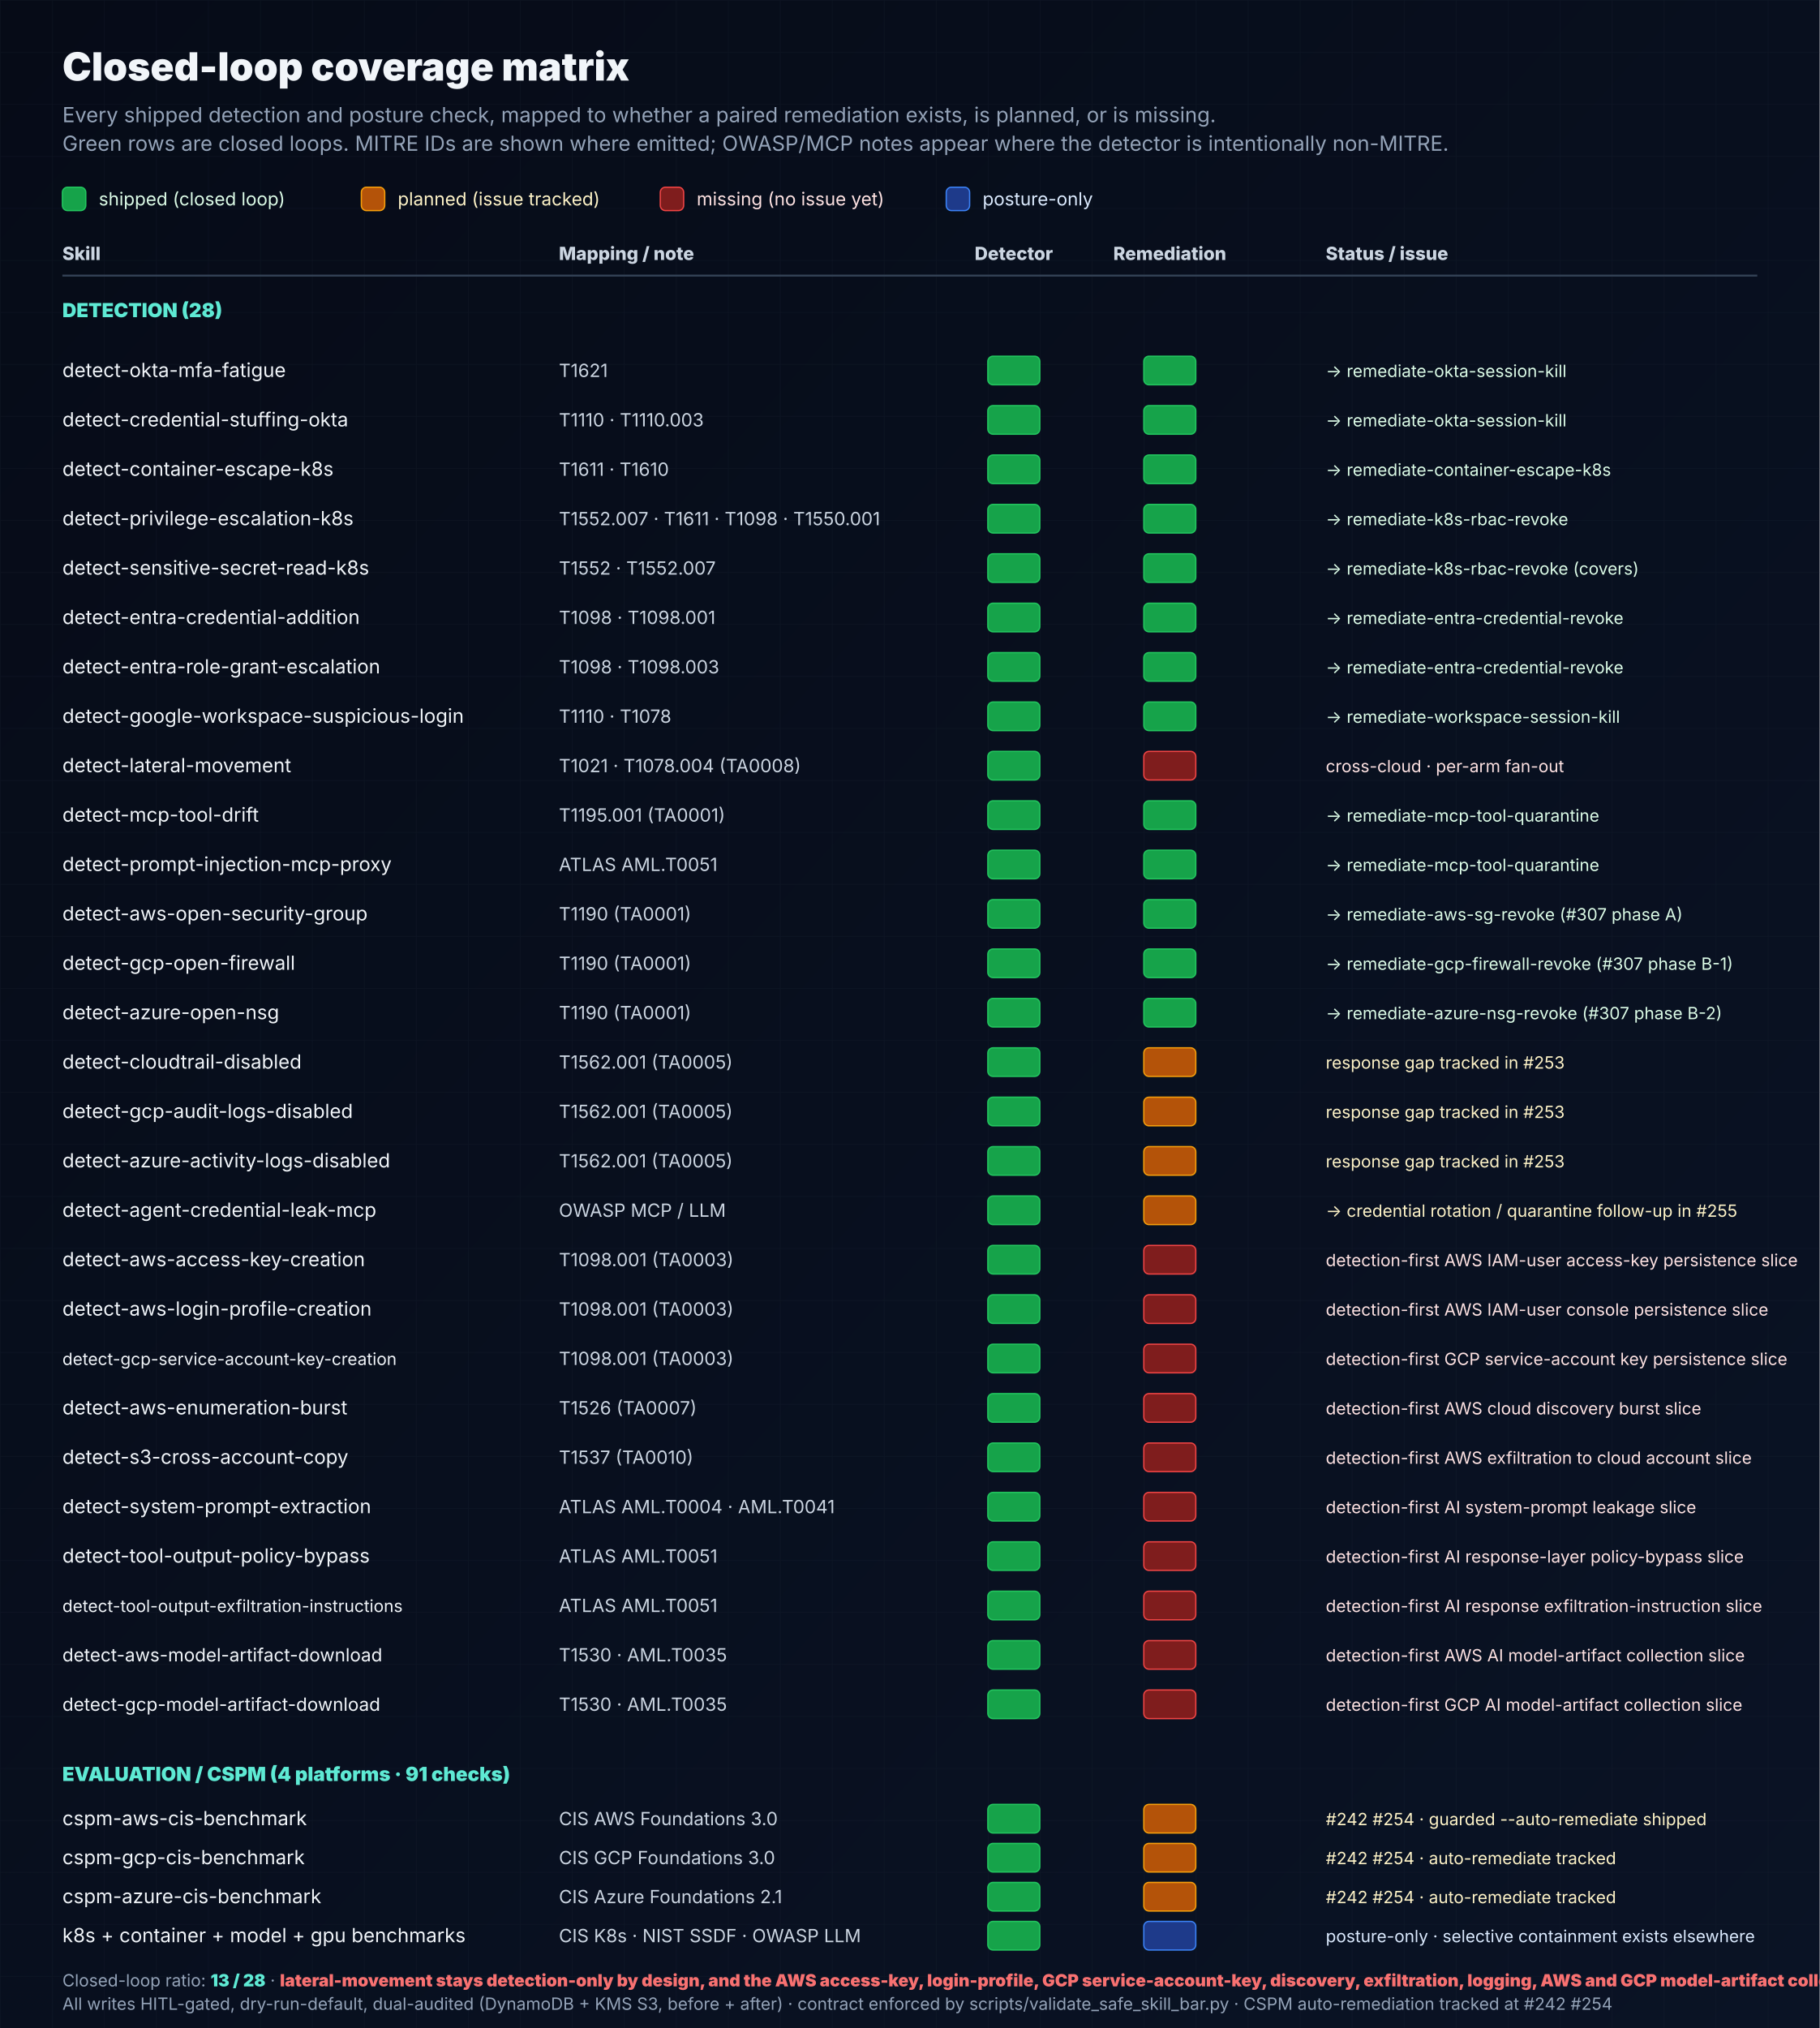
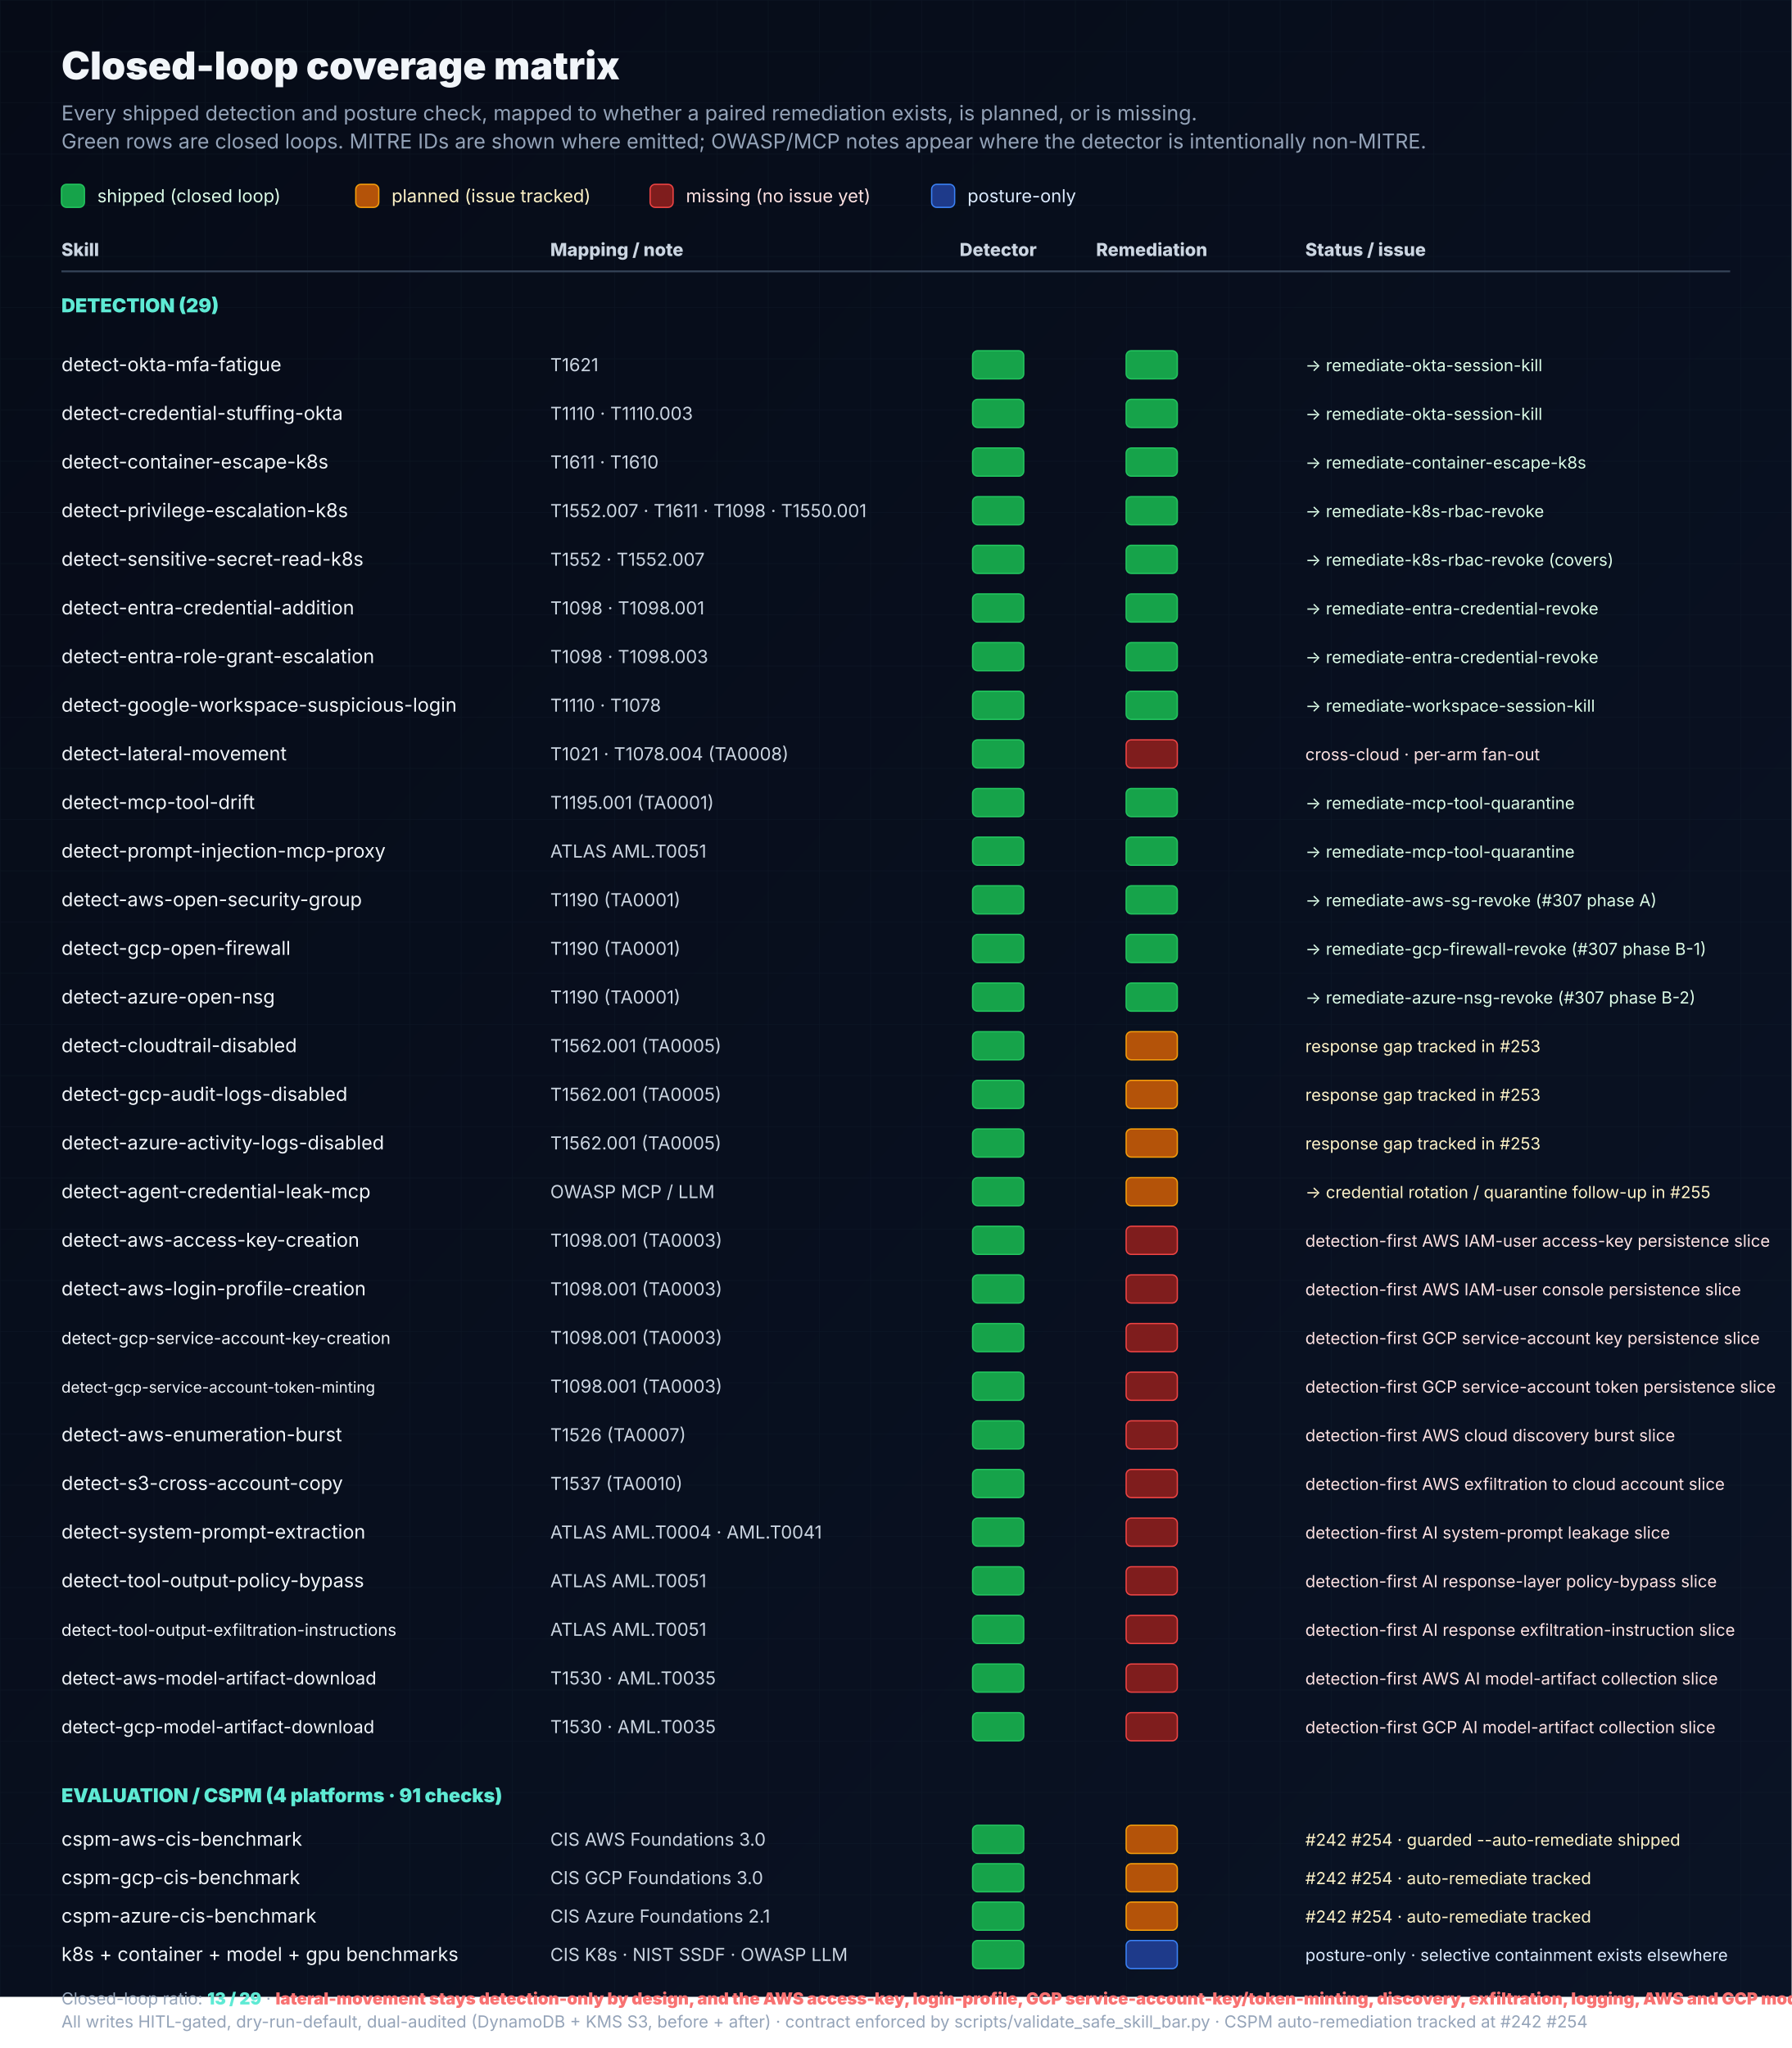
- <svg xmlns="http://www.w3.org/2000/svg" width="1400" height="1560" viewBox="0 0 1400 1560" role="img" aria-labelledby="cm-title cm-desc">
+ <svg xmlns="http://www.w3.org/2000/svg" width="1400" height="1600" viewBox="0 0 1400 1600" role="img" aria-labelledby="cm-title cm-desc">
  <defs>
    <linearGradient id="bg2" x1="0" y1="0" x2="1" y2="1">
      <stop offset="0%" stop-color="#060b17" />
      <stop offset="100%" stop-color="#0a1325" />
    </linearGradient>
    <pattern id="grid2" x="0" y="0" width="40" height="40" patternUnits="userSpaceOnUse">
      <path d="M40 0H0V40" fill="none" stroke="#1e293b" stroke-opacity="0.25" stroke-width="1" />
    </pattern>
  </defs>
  <rect width="1400" height="1560" fill="url(#bg2)" />
  <rect width="1400" height="1560" fill="url(#grid2)" />
  <text x="48" y="62" fill="#f1f5f9" font-family="Inter, system-ui, sans-serif" font-size="30" font-weight="900">Closed-loop coverage matrix</text>
  <text x="48" y="94" fill="#94a3b8" font-family="Inter, system-ui, sans-serif" font-size="16">Every shipped detection and posture check, mapped to whether a paired remediation exists, is planned, or is missing.</text>
  <text x="48" y="116" fill="#94a3b8" font-family="Inter, system-ui, sans-serif" font-size="16">Green rows are closed loops. MITRE IDs are shown where emitted; OWASP/MCP notes appear where the detector is intentionally non-MITRE.</text>
  <g transform="translate(48,144)" font-family="Inter, system-ui, sans-serif" font-size="14">
    <g>
      <rect x="0" y="0" width="18" height="18" rx="4" fill="#16a34a" stroke="#22c55e" />
      <text x="28" y="14" fill="#dcfce7">shipped (closed loop)</text>
    </g>
    <g transform="translate(230,0)">
      <rect x="0" y="0" width="18" height="18" rx="4" fill="#b45309" stroke="#f59e0b" />
      <text x="28" y="14" fill="#fef3c7">planned (issue tracked)</text>
    </g>
    <g transform="translate(460,0)">
      <rect x="0" y="0" width="18" height="18" rx="4" fill="#7f1d1d" stroke="#ef4444" />
      <text x="28" y="14" fill="#fee2e2">missing (no issue yet)</text>
    </g>
    <g transform="translate(680,0)">
      <rect x="0" y="0" width="18" height="18" rx="4" fill="#1e3a8a" stroke="#3b82f6" />
      <text x="28" y="14" fill="#dbeafe">posture-only</text>
    </g>
  </g>
  <g font-family="Inter, system-ui, sans-serif" font-size="14" font-weight="800" fill="#cbd5e1">
    <text x="48" y="200">Skill</text>
    <text x="430" y="200">Mapping / note</text>
    <text x="780" y="200" text-anchor="middle">Detector</text>
    <text x="900" y="200" text-anchor="middle">Remediation</text>
    <text x="1020" y="200">Status / issue</text>
  </g>
  <line x1="48" y1="212" x2="1352" y2="212" stroke="#334155" stroke-width="1.5" />
-   <text x="48" y="244" fill="#5eead4" font-family="Inter, system-ui, sans-serif" font-size="15" font-weight="900">DETECTION (28)</text>
+   <text x="48" y="244" fill="#5eead4" font-family="Inter, system-ui, sans-serif" font-size="15" font-weight="900">DETECTION (29)</text>
  <g font-family="Inter, system-ui, sans-serif">
    <text x="48" y="290" fill="#f1f5f9" font-size="15">detect-okta-mfa-fatigue</text>
    <text x="430" y="290" fill="#cbd5e1" font-size="14">T1621</text>
    <rect x="760" y="274" width="40" height="22" rx="4" fill="#16a34a" stroke="#22c55e" />
    <rect x="880" y="274" width="40" height="22" rx="4" fill="#16a34a" stroke="#22c55e" />
    <text x="1020" y="290" fill="#dcfce7" font-size="13">→ remediate-okta-session-kill</text>
  </g>
  <g font-family="Inter, system-ui, sans-serif">
    <text x="48" y="328" fill="#f1f5f9" font-size="15">detect-credential-stuffing-okta</text>
    <text x="430" y="328" fill="#cbd5e1" font-size="14">T1110 · T1110.003</text>
    <rect x="760" y="312" width="40" height="22" rx="4" fill="#16a34a" stroke="#22c55e" />
    <rect x="880" y="312" width="40" height="22" rx="4" fill="#16a34a" stroke="#22c55e" />
    <text x="1020" y="328" fill="#dcfce7" font-size="13">→ remediate-okta-session-kill</text>
  </g>
  <g font-family="Inter, system-ui, sans-serif">
    <text x="48" y="366" fill="#f1f5f9" font-size="15">detect-container-escape-k8s</text>
    <text x="430" y="366" fill="#cbd5e1" font-size="14">T1611 · T1610</text>
    <rect x="760" y="350" width="40" height="22" rx="4" fill="#16a34a" stroke="#22c55e" />
    <rect x="880" y="350" width="40" height="22" rx="4" fill="#16a34a" stroke="#22c55e" />
    <text x="1020" y="366" fill="#dcfce7" font-size="13">→ remediate-container-escape-k8s</text>
  </g>
  <g font-family="Inter, system-ui, sans-serif">
    <text x="48" y="404" fill="#f1f5f9" font-size="15">detect-privilege-escalation-k8s</text>
    <text x="430" y="404" fill="#cbd5e1" font-size="14">T1552.007 · T1611 · T1098 · T1550.001</text>
    <rect x="760" y="388" width="40" height="22" rx="4" fill="#16a34a" stroke="#22c55e" />
    <rect x="880" y="388" width="40" height="22" rx="4" fill="#16a34a" stroke="#22c55e" />
    <text x="1020" y="404" fill="#dcfce7" font-size="13">→ remediate-k8s-rbac-revoke</text>
  </g>
  <g font-family="Inter, system-ui, sans-serif">
    <text x="48" y="442" fill="#f1f5f9" font-size="15">detect-sensitive-secret-read-k8s</text>
    <text x="430" y="442" fill="#cbd5e1" font-size="14">T1552 · T1552.007</text>
    <rect x="760" y="426" width="40" height="22" rx="4" fill="#16a34a" stroke="#22c55e" />
    <rect x="880" y="426" width="40" height="22" rx="4" fill="#16a34a" stroke="#22c55e" />
    <text x="1020" y="442" fill="#dcfce7" font-size="13">→ remediate-k8s-rbac-revoke (covers)</text>
  </g>
  <g font-family="Inter, system-ui, sans-serif">
    <text x="48" y="480" fill="#f1f5f9" font-size="15">detect-entra-credential-addition</text>
    <text x="430" y="480" fill="#cbd5e1" font-size="14">T1098 · T1098.001</text>
    <rect x="760" y="464" width="40" height="22" rx="4" fill="#16a34a" stroke="#22c55e" />
    <rect x="880" y="464" width="40" height="22" rx="4" fill="#16a34a" stroke="#22c55e" />
    <text x="1020" y="480" fill="#dcfce7" font-size="13">→ remediate-entra-credential-revoke</text>
  </g>
  <g font-family="Inter, system-ui, sans-serif">
    <text x="48" y="518" fill="#f1f5f9" font-size="15">detect-entra-role-grant-escalation</text>
    <text x="430" y="518" fill="#cbd5e1" font-size="14">T1098 · T1098.003</text>
    <rect x="760" y="502" width="40" height="22" rx="4" fill="#16a34a" stroke="#22c55e" />
    <rect x="880" y="502" width="40" height="22" rx="4" fill="#16a34a" stroke="#22c55e" />
    <text x="1020" y="518" fill="#dcfce7" font-size="13">→ remediate-entra-credential-revoke</text>
  </g>
  <g font-family="Inter, system-ui, sans-serif">
    <text x="48" y="556" fill="#f1f5f9" font-size="15">detect-google-workspace-suspicious-login</text>
    <text x="430" y="556" fill="#cbd5e1" font-size="14">T1110 · T1078</text>
    <rect x="760" y="540" width="40" height="22" rx="4" fill="#16a34a" stroke="#22c55e" />
    <rect x="880" y="540" width="40" height="22" rx="4" fill="#16a34a" stroke="#22c55e" />
    <text x="1020" y="556" fill="#dcfce7" font-size="13">→ remediate-workspace-session-kill</text>
  </g>
  <g font-family="Inter, system-ui, sans-serif">
    <text x="48" y="594" fill="#f1f5f9" font-size="15">detect-lateral-movement</text>
    <text x="430" y="594" fill="#cbd5e1" font-size="14">T1021 · T1078.004 (TA0008)</text>
    <rect x="760" y="578" width="40" height="22" rx="4" fill="#16a34a" stroke="#22c55e" />
    <rect x="880" y="578" width="40" height="22" rx="4" fill="#7f1d1d" stroke="#ef4444" />
    <text x="1020" y="594" fill="#fee2e2" font-size="13">cross-cloud · per-arm fan-out</text>
  </g>
  <g font-family="Inter, system-ui, sans-serif">
    <text x="48" y="632" fill="#f1f5f9" font-size="15">detect-mcp-tool-drift</text>
    <text x="430" y="632" fill="#cbd5e1" font-size="14">T1195.001 (TA0001)</text>
    <rect x="760" y="616" width="40" height="22" rx="4" fill="#16a34a" stroke="#22c55e" />
    <rect x="880" y="616" width="40" height="22" rx="4" fill="#16a34a" stroke="#22c55e" />
    <text x="1020" y="632" fill="#dcfce7" font-size="13">→ remediate-mcp-tool-quarantine</text>
  </g>
  <g font-family="Inter, system-ui, sans-serif">
    <text x="48" y="670" fill="#f1f5f9" font-size="15">detect-prompt-injection-mcp-proxy</text>
    <text x="430" y="670" fill="#cbd5e1" font-size="14">ATLAS AML.T0051</text>
    <rect x="760" y="654" width="40" height="22" rx="4" fill="#16a34a" stroke="#22c55e" />
    <rect x="880" y="654" width="40" height="22" rx="4" fill="#16a34a" stroke="#22c55e" />
    <text x="1020" y="670" fill="#dcfce7" font-size="13">→ remediate-mcp-tool-quarantine</text>
  </g>
  <g font-family="Inter, system-ui, sans-serif">
    <text x="48" y="708" fill="#f1f5f9" font-size="15">detect-aws-open-security-group</text>
    <text x="430" y="708" fill="#cbd5e1" font-size="14">T1190 (TA0001)</text>
    <rect x="760" y="692" width="40" height="22" rx="4" fill="#16a34a" stroke="#22c55e" />
    <rect x="880" y="692" width="40" height="22" rx="4" fill="#16a34a" stroke="#22c55e" />
    <text x="1020" y="708" fill="#dcfce7" font-size="13">→ remediate-aws-sg-revoke (#307 phase A)</text>
  </g>
  <g font-family="Inter, system-ui, sans-serif">
    <text x="48" y="746" fill="#f1f5f9" font-size="15">detect-gcp-open-firewall</text>
    <text x="430" y="746" fill="#cbd5e1" font-size="14">T1190 (TA0001)</text>
    <rect x="760" y="730" width="40" height="22" rx="4" fill="#16a34a" stroke="#22c55e" />
    <rect x="880" y="730" width="40" height="22" rx="4" fill="#16a34a" stroke="#22c55e" />
    <text x="1020" y="746" fill="#dcfce7" font-size="13">→ remediate-gcp-firewall-revoke (#307 phase B-1)</text>
  </g>
  <g font-family="Inter, system-ui, sans-serif">
    <text x="48" y="784" fill="#f1f5f9" font-size="15">detect-azure-open-nsg</text>
    <text x="430" y="784" fill="#cbd5e1" font-size="14">T1190 (TA0001)</text>
    <rect x="760" y="768" width="40" height="22" rx="4" fill="#16a34a" stroke="#22c55e" />
    <rect x="880" y="768" width="40" height="22" rx="4" fill="#16a34a" stroke="#22c55e" />
    <text x="1020" y="784" fill="#dcfce7" font-size="13">→ remediate-azure-nsg-revoke (#307 phase B-2)</text>
  </g>
  <g font-family="Inter, system-ui, sans-serif">
    <text x="48" y="822" fill="#f1f5f9" font-size="15">detect-cloudtrail-disabled</text>
    <text x="430" y="822" fill="#cbd5e1" font-size="14">T1562.001 (TA0005)</text>
    <rect x="760" y="806" width="40" height="22" rx="4" fill="#16a34a" stroke="#22c55e" />
    <rect x="880" y="806" width="40" height="22" rx="4" fill="#b45309" stroke="#f59e0b" />
    <text x="1020" y="822" fill="#fef3c7" font-size="13">response gap tracked in #253</text>
  </g>
  <g font-family="Inter, system-ui, sans-serif">
    <text x="48" y="860" fill="#f1f5f9" font-size="15">detect-gcp-audit-logs-disabled</text>
    <text x="430" y="860" fill="#cbd5e1" font-size="14">T1562.001 (TA0005)</text>
    <rect x="760" y="844" width="40" height="22" rx="4" fill="#16a34a" stroke="#22c55e" />
    <rect x="880" y="844" width="40" height="22" rx="4" fill="#b45309" stroke="#f59e0b" />
    <text x="1020" y="860" fill="#fef3c7" font-size="13">response gap tracked in #253</text>
  </g>
  <g font-family="Inter, system-ui, sans-serif">
    <text x="48" y="898" fill="#f1f5f9" font-size="15">detect-azure-activity-logs-disabled</text>
    <text x="430" y="898" fill="#cbd5e1" font-size="14">T1562.001 (TA0005)</text>
    <rect x="760" y="882" width="40" height="22" rx="4" fill="#16a34a" stroke="#22c55e" />
    <rect x="880" y="882" width="40" height="22" rx="4" fill="#b45309" stroke="#f59e0b" />
    <text x="1020" y="898" fill="#fef3c7" font-size="13">response gap tracked in #253</text>
  </g>
  <g font-family="Inter, system-ui, sans-serif">
    <text x="48" y="936" fill="#f1f5f9" font-size="15">detect-agent-credential-leak-mcp</text>
    <text x="430" y="936" fill="#cbd5e1" font-size="14">OWASP MCP / LLM</text>
    <rect x="760" y="920" width="40" height="22" rx="4" fill="#16a34a" stroke="#22c55e" />
    <rect x="880" y="920" width="40" height="22" rx="4" fill="#b45309" stroke="#f59e0b" />
    <text x="1020" y="936" fill="#fef3c7" font-size="13">→ credential rotation / quarantine follow-up in #255</text>
  </g>
  <g font-family="Inter, system-ui, sans-serif">
    <text x="48" y="974" fill="#f1f5f9" font-size="15">detect-aws-access-key-creation</text>
    <text x="430" y="974" fill="#cbd5e1" font-size="14">T1098.001 (TA0003)</text>
    <rect x="760" y="958" width="40" height="22" rx="4" fill="#16a34a" stroke="#22c55e" />
    <rect x="880" y="958" width="40" height="22" rx="4" fill="#7f1d1d" stroke="#ef4444" />
    <text x="1020" y="974" fill="#fee2e2" font-size="13">detection-first AWS IAM-user access-key persistence slice</text>
  </g>
  <g font-family="Inter, system-ui, sans-serif">
    <text x="48" y="1012" fill="#f1f5f9" font-size="15">detect-aws-login-profile-creation</text>
    <text x="430" y="1012" fill="#cbd5e1" font-size="14">T1098.001 (TA0003)</text>
    <rect x="760" y="996" width="40" height="22" rx="4" fill="#16a34a" stroke="#22c55e" />
    <rect x="880" y="996" width="40" height="22" rx="4" fill="#7f1d1d" stroke="#ef4444" />
    <text x="1020" y="1012" fill="#fee2e2" font-size="13">detection-first AWS IAM-user console persistence slice</text>
  </g>
  <g font-family="Inter, system-ui, sans-serif">
    <text x="48" y="1050" fill="#f1f5f9" font-size="13">detect-gcp-service-account-key-creation</text>
    <text x="430" y="1050" fill="#cbd5e1" font-size="14">T1098.001 (TA0003)</text>
    <rect x="760" y="1034" width="40" height="22" rx="4" fill="#16a34a" stroke="#22c55e" />
    <rect x="880" y="1034" width="40" height="22" rx="4" fill="#7f1d1d" stroke="#ef4444" />
    <text x="1020" y="1050" fill="#fee2e2" font-size="13">detection-first GCP service-account key persistence slice</text>
  </g>
  <g font-family="Inter, system-ui, sans-serif">
-     <text x="48" y="1088" fill="#f1f5f9" font-size="15">detect-aws-enumeration-burst</text>
-     <text x="430" y="1088" fill="#cbd5e1" font-size="14">T1526 (TA0007)</text>
+     <text x="48" y="1088" fill="#f1f5f9" font-size="12">detect-gcp-service-account-token-minting</text>
+     <text x="430" y="1088" fill="#cbd5e1" font-size="14">T1098.001 (TA0003)</text>
    <rect x="760" y="1072" width="40" height="22" rx="4" fill="#16a34a" stroke="#22c55e" />
    <rect x="880" y="1072" width="40" height="22" rx="4" fill="#7f1d1d" stroke="#ef4444" />
-     <text x="1020" y="1088" fill="#fee2e2" font-size="13">detection-first AWS cloud discovery burst slice</text>
-   </g>
-   <g font-family="Inter, system-ui, sans-serif">
-     <text x="48" y="1126" fill="#f1f5f9" font-size="15">detect-s3-cross-account-copy</text>
-     <text x="430" y="1126" fill="#cbd5e1" font-size="14">T1537 (TA0010)</text>
+     <text x="1020" y="1088" fill="#fee2e2" font-size="13">detection-first GCP service-account token persistence slice</text>
+   </g>
+   <g font-family="Inter, system-ui, sans-serif">
+     <text x="48" y="1126" fill="#f1f5f9" font-size="15">detect-aws-enumeration-burst</text>
+     <text x="430" y="1126" fill="#cbd5e1" font-size="14">T1526 (TA0007)</text>
    <rect x="760" y="1110" width="40" height="22" rx="4" fill="#16a34a" stroke="#22c55e" />
    <rect x="880" y="1110" width="40" height="22" rx="4" fill="#7f1d1d" stroke="#ef4444" />
-     <text x="1020" y="1126" fill="#fee2e2" font-size="13">detection-first AWS exfiltration to cloud account slice</text>
-   </g>
-   <g font-family="Inter, system-ui, sans-serif">
-     <text x="48" y="1164" fill="#f1f5f9" font-size="15">detect-system-prompt-extraction</text>
-     <text x="430" y="1164" fill="#cbd5e1" font-size="14">ATLAS AML.T0004 · AML.T0041</text>
+     <text x="1020" y="1126" fill="#fee2e2" font-size="13">detection-first AWS cloud discovery burst slice</text>
+   </g>
+   <g font-family="Inter, system-ui, sans-serif">
+     <text x="48" y="1164" fill="#f1f5f9" font-size="15">detect-s3-cross-account-copy</text>
+     <text x="430" y="1164" fill="#cbd5e1" font-size="14">T1537 (TA0010)</text>
    <rect x="760" y="1148" width="40" height="22" rx="4" fill="#16a34a" stroke="#22c55e" />
    <rect x="880" y="1148" width="40" height="22" rx="4" fill="#7f1d1d" stroke="#ef4444" />
-     <text x="1020" y="1164" fill="#fee2e2" font-size="13">detection-first AI system-prompt leakage slice</text>
-   </g>
-   <g font-family="Inter, system-ui, sans-serif">
-     <text x="48" y="1202" fill="#f1f5f9" font-size="15">detect-tool-output-policy-bypass</text>
-     <text x="430" y="1202" fill="#cbd5e1" font-size="14">ATLAS AML.T0051</text>
+     <text x="1020" y="1164" fill="#fee2e2" font-size="13">detection-first AWS exfiltration to cloud account slice</text>
+   </g>
+   <g font-family="Inter, system-ui, sans-serif">
+     <text x="48" y="1202" fill="#f1f5f9" font-size="15">detect-system-prompt-extraction</text>
+     <text x="430" y="1202" fill="#cbd5e1" font-size="14">ATLAS AML.T0004 · AML.T0041</text>
    <rect x="760" y="1186" width="40" height="22" rx="4" fill="#16a34a" stroke="#22c55e" />
    <rect x="880" y="1186" width="40" height="22" rx="4" fill="#7f1d1d" stroke="#ef4444" />
-     <text x="1020" y="1202" fill="#fee2e2" font-size="13">detection-first AI response-layer policy-bypass slice</text>
-   </g>
-   <g font-family="Inter, system-ui, sans-serif">
-     <text x="48" y="1240" fill="#f1f5f9" font-size="13">detect-tool-output-exfiltration-instructions</text>
+     <text x="1020" y="1202" fill="#fee2e2" font-size="13">detection-first AI system-prompt leakage slice</text>
+   </g>
+   <g font-family="Inter, system-ui, sans-serif">
+     <text x="48" y="1240" fill="#f1f5f9" font-size="15">detect-tool-output-policy-bypass</text>
    <text x="430" y="1240" fill="#cbd5e1" font-size="14">ATLAS AML.T0051</text>
    <rect x="760" y="1224" width="40" height="22" rx="4" fill="#16a34a" stroke="#22c55e" />
    <rect x="880" y="1224" width="40" height="22" rx="4" fill="#7f1d1d" stroke="#ef4444" />
-     <text x="1020" y="1240" fill="#fee2e2" font-size="13">detection-first AI response exfiltration-instruction slice</text>
-   </g>
-   <g font-family="Inter, system-ui, sans-serif">
-     <text x="48" y="1278" fill="#f1f5f9" font-size="14">detect-aws-model-artifact-download</text>
-     <text x="430" y="1278" fill="#cbd5e1" font-size="14">T1530 · AML.T0035</text>
+     <text x="1020" y="1240" fill="#fee2e2" font-size="13">detection-first AI response-layer policy-bypass slice</text>
+   </g>
+   <g font-family="Inter, system-ui, sans-serif">
+     <text x="48" y="1278" fill="#f1f5f9" font-size="13">detect-tool-output-exfiltration-instructions</text>
+     <text x="430" y="1278" fill="#cbd5e1" font-size="14">ATLAS AML.T0051</text>
    <rect x="760" y="1262" width="40" height="22" rx="4" fill="#16a34a" stroke="#22c55e" />
    <rect x="880" y="1262" width="40" height="22" rx="4" fill="#7f1d1d" stroke="#ef4444" />
-     <text x="1020" y="1278" fill="#fee2e2" font-size="13">detection-first AWS AI model-artifact collection slice</text>
-   </g>
-   <g font-family="Inter, system-ui, sans-serif">
-     <text x="48" y="1316" fill="#f1f5f9" font-size="14">detect-gcp-model-artifact-download</text>
+     <text x="1020" y="1278" fill="#fee2e2" font-size="13">detection-first AI response exfiltration-instruction slice</text>
+   </g>
+   <g font-family="Inter, system-ui, sans-serif">
+     <text x="48" y="1316" fill="#f1f5f9" font-size="14">detect-aws-model-artifact-download</text>
    <text x="430" y="1316" fill="#cbd5e1" font-size="14">T1530 · AML.T0035</text>
    <rect x="760" y="1300" width="40" height="22" rx="4" fill="#16a34a" stroke="#22c55e" />
    <rect x="880" y="1300" width="40" height="22" rx="4" fill="#7f1d1d" stroke="#ef4444" />
-     <text x="1020" y="1316" fill="#fee2e2" font-size="13">detection-first GCP AI model-artifact collection slice</text>
-   </g>
-   <text x="48" y="1370" fill="#5eead4" font-family="Inter, system-ui, sans-serif" font-size="15" font-weight="900">EVALUATION / CSPM (4 platforms · 91 checks)</text>
-   <g font-family="Inter, system-ui, sans-serif">
-     <text x="48" y="1404" fill="#f1f5f9" font-size="15">cspm-aws-cis-benchmark</text>
-     <text x="430" y="1404" fill="#cbd5e1" font-size="14">CIS AWS Foundations 3.0</text>
-     <rect x="760" y="1388" width="40" height="22" rx="4" fill="#16a34a" stroke="#22c55e" />
-     <rect x="880" y="1388" width="40" height="22" rx="4" fill="#b45309" stroke="#f59e0b" />
-     <text x="1020" y="1404" fill="#fef3c7" font-size="13">#242 #254 · guarded --auto-remediate shipped</text>
-   </g>
-   <g font-family="Inter, system-ui, sans-serif">
-     <text x="48" y="1434" fill="#f1f5f9" font-size="15">cspm-gcp-cis-benchmark</text>
-     <text x="430" y="1434" fill="#cbd5e1" font-size="14">CIS GCP Foundations 3.0</text>
-     <rect x="760" y="1418" width="40" height="22" rx="4" fill="#16a34a" stroke="#22c55e" />
-     <rect x="880" y="1418" width="40" height="22" rx="4" fill="#b45309" stroke="#f59e0b" />
-     <text x="1020" y="1434" fill="#fef3c7" font-size="13">#242 #254 · auto-remediate tracked</text>
-   </g>
-   <g font-family="Inter, system-ui, sans-serif">
-     <text x="48" y="1464" fill="#f1f5f9" font-size="15">cspm-azure-cis-benchmark</text>
-     <text x="430" y="1464" fill="#cbd5e1" font-size="14">CIS Azure Foundations 2.1</text>
-     <rect x="760" y="1448" width="40" height="22" rx="4" fill="#16a34a" stroke="#22c55e" />
-     <rect x="880" y="1448" width="40" height="22" rx="4" fill="#b45309" stroke="#f59e0b" />
-     <text x="1020" y="1464" fill="#fef3c7" font-size="13">#242 #254 · auto-remediate tracked</text>
-   </g>
-   <g font-family="Inter, system-ui, sans-serif">
-     <text x="48" y="1494" fill="#f1f5f9" font-size="15">k8s + container + model + gpu benchmarks</text>
-     <text x="430" y="1494" fill="#cbd5e1" font-size="14">CIS K8s · NIST SSDF · OWASP LLM</text>
-     <rect x="760" y="1478" width="40" height="22" rx="4" fill="#16a34a" stroke="#22c55e" />
-     <rect x="880" y="1478" width="40" height="22" rx="4" fill="#1e3a8a" stroke="#3b82f6" />
-     <text x="1020" y="1494" fill="#dbeafe" font-size="13">posture-only · selective containment exists elsewhere</text>
-   </g>
-   <g font-family="Inter, system-ui, sans-serif">
-     <text x="48" y="1528" fill="#94a3b8" font-size="13">Closed-loop ratio: <tspan fill="#5eead4" font-weight="900">13 / 28</tspan> · <tspan fill="#f87171" font-weight="900">lateral-movement stays detection-only by design, and the AWS access-key, login-profile, GCP service-account-key, discovery, exfiltration, logging, AWS and GCP model-artifact collection, MCP leakage, system-prompt, policy-bypass, and response-exfiltration slices are detection-first today</tspan>
+     <text x="1020" y="1316" fill="#fee2e2" font-size="13">detection-first AWS AI model-artifact collection slice</text>
+   </g>
+   <g font-family="Inter, system-ui, sans-serif">
+     <text x="48" y="1354" fill="#f1f5f9" font-size="14">detect-gcp-model-artifact-download</text>
+     <text x="430" y="1354" fill="#cbd5e1" font-size="14">T1530 · AML.T0035</text>
+     <rect x="760" y="1338" width="40" height="22" rx="4" fill="#16a34a" stroke="#22c55e" />
+     <rect x="880" y="1338" width="40" height="22" rx="4" fill="#7f1d1d" stroke="#ef4444" />
+     <text x="1020" y="1354" fill="#fee2e2" font-size="13">detection-first GCP AI model-artifact collection slice</text>
+   </g>
+   <text x="48" y="1408" fill="#5eead4" font-family="Inter, system-ui, sans-serif" font-size="15" font-weight="900">EVALUATION / CSPM (4 platforms · 91 checks)</text>
+   <g font-family="Inter, system-ui, sans-serif">
+     <text x="48" y="1442" fill="#f1f5f9" font-size="15">cspm-aws-cis-benchmark</text>
+     <text x="430" y="1442" fill="#cbd5e1" font-size="14">CIS AWS Foundations 3.0</text>
+     <rect x="760" y="1426" width="40" height="22" rx="4" fill="#16a34a" stroke="#22c55e" />
+     <rect x="880" y="1426" width="40" height="22" rx="4" fill="#b45309" stroke="#f59e0b" />
+     <text x="1020" y="1442" fill="#fef3c7" font-size="13">#242 #254 · guarded --auto-remediate shipped</text>
+   </g>
+   <g font-family="Inter, system-ui, sans-serif">
+     <text x="48" y="1472" fill="#f1f5f9" font-size="15">cspm-gcp-cis-benchmark</text>
+     <text x="430" y="1472" fill="#cbd5e1" font-size="14">CIS GCP Foundations 3.0</text>
+     <rect x="760" y="1456" width="40" height="22" rx="4" fill="#16a34a" stroke="#22c55e" />
+     <rect x="880" y="1456" width="40" height="22" rx="4" fill="#b45309" stroke="#f59e0b" />
+     <text x="1020" y="1472" fill="#fef3c7" font-size="13">#242 #254 · auto-remediate tracked</text>
+   </g>
+   <g font-family="Inter, system-ui, sans-serif">
+     <text x="48" y="1502" fill="#f1f5f9" font-size="15">cspm-azure-cis-benchmark</text>
+     <text x="430" y="1502" fill="#cbd5e1" font-size="14">CIS Azure Foundations 2.1</text>
+     <rect x="760" y="1486" width="40" height="22" rx="4" fill="#16a34a" stroke="#22c55e" />
+     <rect x="880" y="1486" width="40" height="22" rx="4" fill="#b45309" stroke="#f59e0b" />
+     <text x="1020" y="1502" fill="#fef3c7" font-size="13">#242 #254 · auto-remediate tracked</text>
+   </g>
+   <g font-family="Inter, system-ui, sans-serif">
+     <text x="48" y="1532" fill="#f1f5f9" font-size="15">k8s + container + model + gpu benchmarks</text>
+     <text x="430" y="1532" fill="#cbd5e1" font-size="14">CIS K8s · NIST SSDF · OWASP LLM</text>
+     <rect x="760" y="1516" width="40" height="22" rx="4" fill="#16a34a" stroke="#22c55e" />
+     <rect x="880" y="1516" width="40" height="22" rx="4" fill="#1e3a8a" stroke="#3b82f6" />
+     <text x="1020" y="1532" fill="#dbeafe" font-size="13">posture-only · selective containment exists elsewhere</text>
+   </g>
+   <g font-family="Inter, system-ui, sans-serif">
+     <text x="48" y="1566" fill="#94a3b8" font-size="13">Closed-loop ratio: <tspan fill="#5eead4" font-weight="900">13 / 29</tspan> · <tspan fill="#f87171" font-weight="900">lateral-movement stays detection-only by design, and the AWS access-key, login-profile, GCP service-account-key/token-minting, discovery, exfiltration, logging, AWS and GCP model-artifact collection, MCP leakage, system-prompt, policy-bypass, and response-exfiltration slices are detection-first today</tspan>
    </text>
-     <text x="48" y="1546" fill="#94a3b8" font-size="13">All writes HITL-gated, dry-run-default, dual-audited (DynamoDB + KMS S3, before + after) · contract enforced by scripts/validate_safe_skill_bar.py · CSPM auto-remediation tracked at #242 #254</text>
+     <text x="48" y="1584" fill="#94a3b8" font-size="13">All writes HITL-gated, dry-run-default, dual-audited (DynamoDB + KMS S3, before + after) · contract enforced by scripts/validate_safe_skill_bar.py · CSPM auto-remediation tracked at #242 #254</text>
  </g>
</svg>
